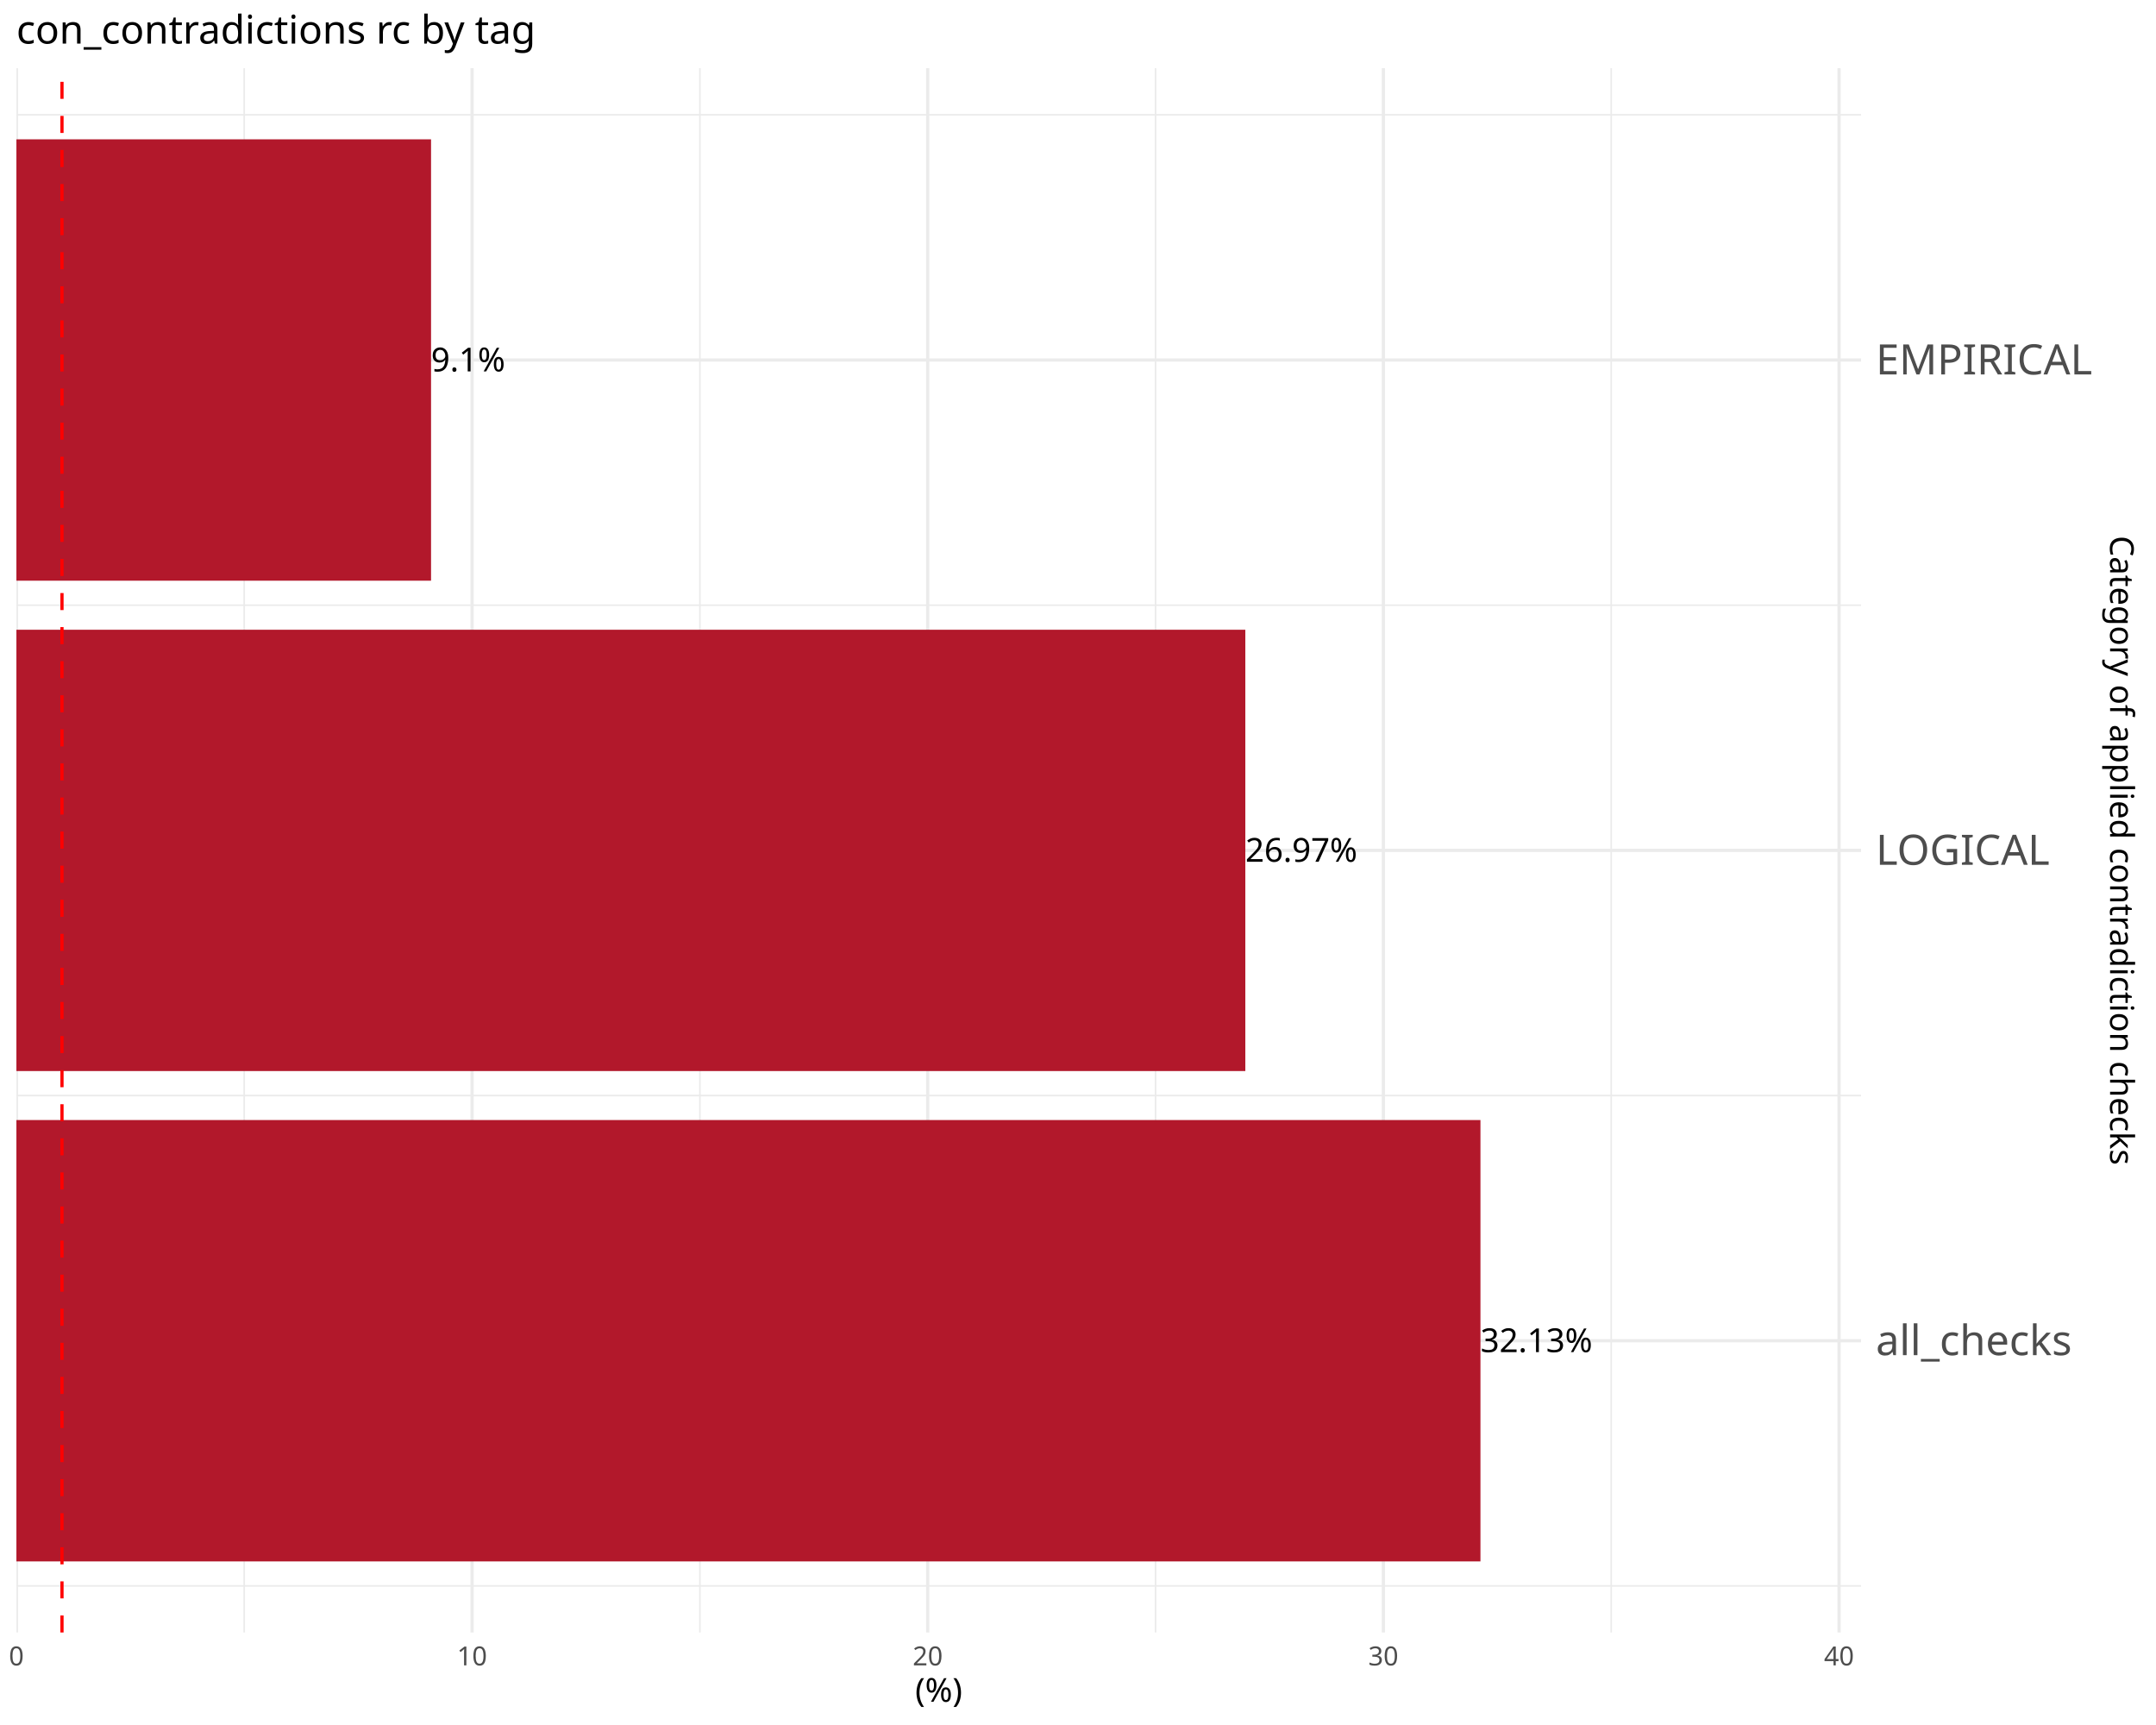
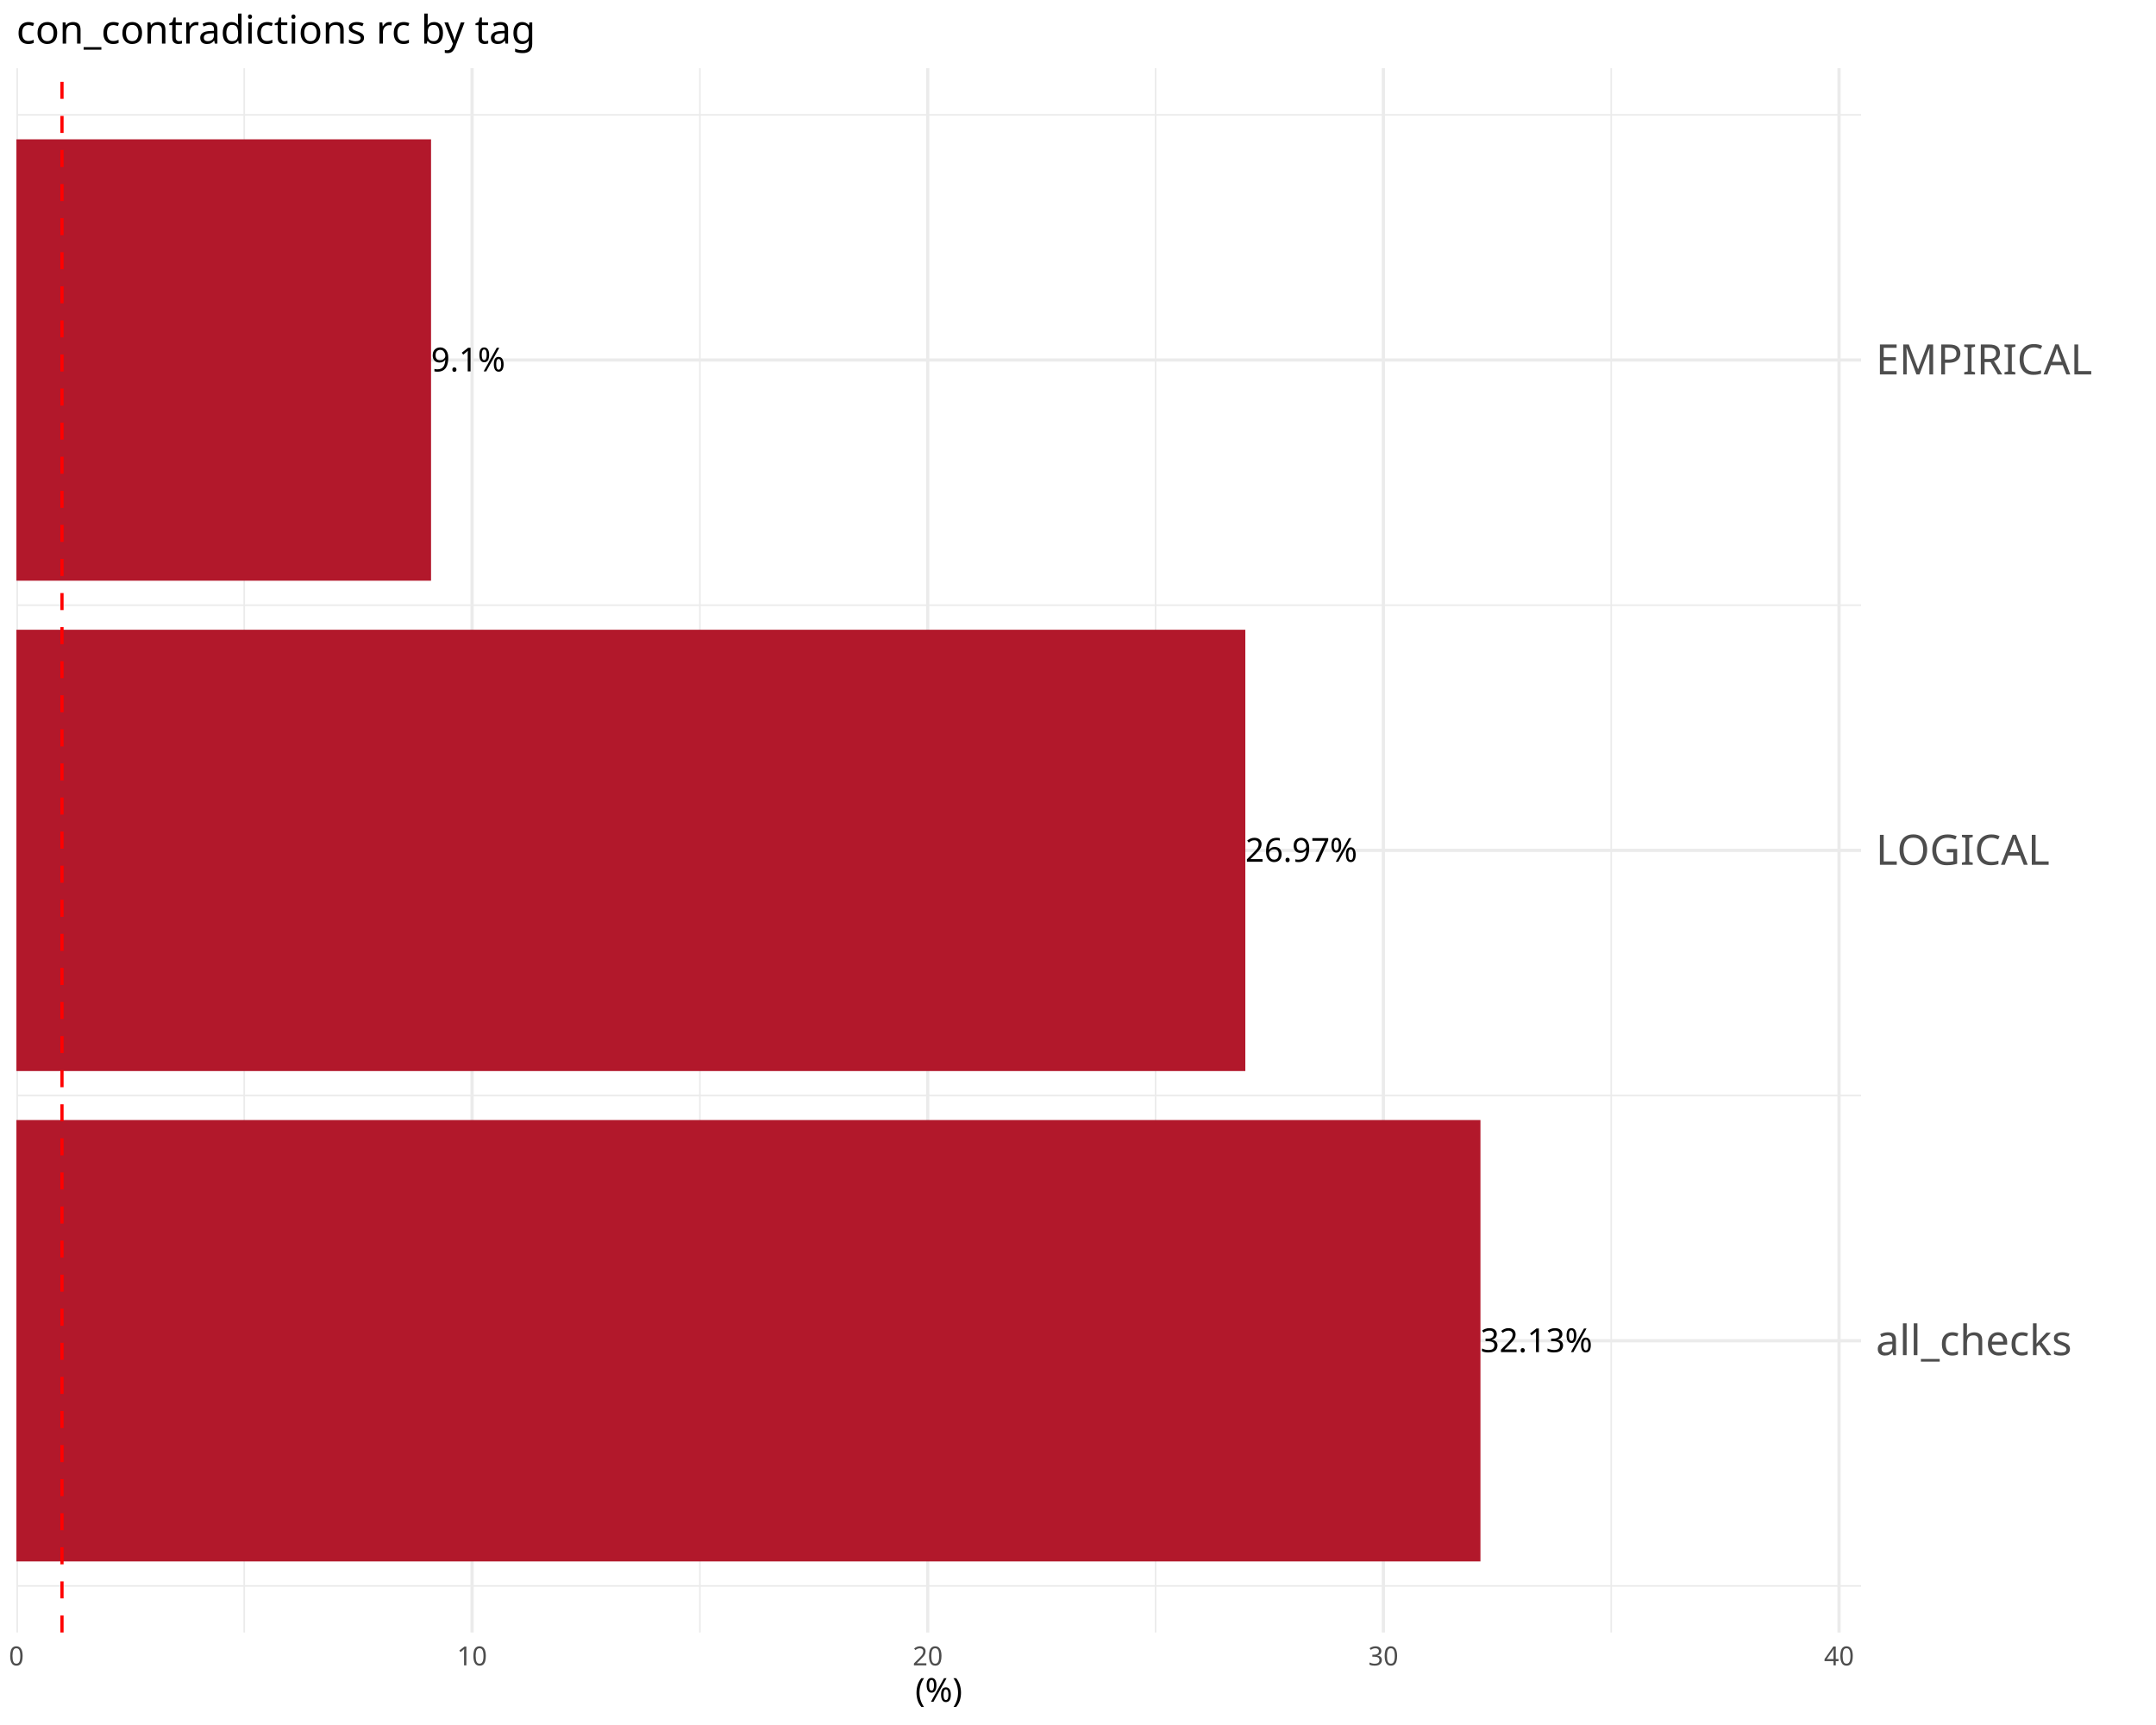
<svg xmlns="http://www.w3.org/2000/svg" class="svglite" data-engine-version="2.0" width="720.00pt" height="576.00pt" viewBox="0 0 720.00 576.00">
  <defs>
    <style type="text/css">
    .svglite line, .svglite polyline, .svglite polygon, .svglite path, .svglite rect, .svglite circle {
      fill: none;
      stroke: #000000;
      stroke-linecap: round;
      stroke-linejoin: round;
      stroke-miterlimit: 10.00;
    }
  </style>
  </defs>
  <rect width="100%" height="100%" style="stroke: none; fill: #FFFFFF;" />
  <defs>
    <clipPath id="cpMC4wMHw3MjAuMDB8MC4wMHw1NzYuMDA=">
      <rect x="0.00" y="0.00" width="720.00" height="576.00" />
    </clipPath>
  </defs>
  <g clip-path="url(#cpMC4wMHw3MjAuMDB8MC4wMHw1NzYuMDA=)">
</g>
  <defs>
    <clipPath id="cpNS40OHw2MjEuNTF8MjIuNzh8NTQ1LjEx">
      <rect x="5.48" y="22.78" width="616.03" height="522.33" />
    </clipPath>
  </defs>
  <g clip-path="url(#cpNS40OHw2MjEuNTF8MjIuNzh8NTQ1LjEx)">
    <polyline points="5.48,38.34 621.51,38.34 " style="stroke-width: 0.53; stroke: #EBEBEB; stroke-linecap: butt;" />
    <polyline points="5.48,202.08 621.51,202.08 " style="stroke-width: 0.53; stroke: #EBEBEB; stroke-linecap: butt;" />
    <polyline points="5.48,365.82 621.51,365.82 " style="stroke-width: 0.53; stroke: #EBEBEB; stroke-linecap: butt;" />
    <polyline points="5.48,529.56 621.51,529.56 " style="stroke-width: 0.53; stroke: #EBEBEB; stroke-linecap: butt;" />
    <polyline points="81.56,545.11 81.56,22.78 " style="stroke-width: 0.53; stroke: #EBEBEB; stroke-linecap: butt;" />
    <polyline points="233.73,545.11 233.73,22.78 " style="stroke-width: 0.53; stroke: #EBEBEB; stroke-linecap: butt;" />
    <polyline points="385.90,545.11 385.90,22.78 " style="stroke-width: 0.53; stroke: #EBEBEB; stroke-linecap: butt;" />
    <polyline points="538.07,545.11 538.07,22.78 " style="stroke-width: 0.53; stroke: #EBEBEB; stroke-linecap: butt;" />
    <polyline points="5.48,120.21 621.51,120.21 " style="stroke-width: 1.07; stroke: #EBEBEB; stroke-linecap: butt;" />
    <polyline points="5.48,283.95 621.51,283.95 " style="stroke-width: 1.07; stroke: #EBEBEB; stroke-linecap: butt;" />
    <polyline points="5.48,447.69 621.51,447.69 " style="stroke-width: 1.07; stroke: #EBEBEB; stroke-linecap: butt;" />
    <polyline points="5.48,545.11 5.48,22.78 " style="stroke-width: 1.07; stroke: #EBEBEB; stroke-linecap: butt;" />
    <polyline points="157.65,545.11 157.65,22.78 " style="stroke-width: 1.07; stroke: #EBEBEB; stroke-linecap: butt;" />
    <polyline points="309.82,545.11 309.82,22.78 " style="stroke-width: 1.07; stroke: #EBEBEB; stroke-linecap: butt;" />
    <polyline points="461.98,545.11 461.98,22.78 " style="stroke-width: 1.07; stroke: #EBEBEB; stroke-linecap: butt;" />
    <polyline points="614.15,545.11 614.15,22.78 " style="stroke-width: 1.07; stroke: #EBEBEB; stroke-linecap: butt;" />
    <rect x="5.48" y="46.53" width="138.47" height="147.37" style="stroke-width: 1.07; stroke: none; stroke-linecap: butt; stroke-linejoin: miter; fill: #B2182B;" />
    <rect x="5.48" y="210.27" width="410.40" height="147.37" style="stroke-width: 1.07; stroke: none; stroke-linecap: butt; stroke-linejoin: miter; fill: #B2182B;" />
    <rect x="5.48" y="374.00" width="488.92" height="147.37" style="stroke-width: 1.07; stroke: none; stroke-linecap: butt; stroke-linejoin: miter; fill: #B2182B;" />
    <line x1="20.70" y1="545.11" x2="20.70" y2="22.78" style="stroke-width: 1.07; stroke: #FF0000; stroke-dasharray: 5.69,5.69; stroke-linecap: butt;" />
    <text x="143.95" y="124.01" style="font-size: 11.04px; font-family: sans;" textLength="28.23px" lengthAdjust="spacingAndGlyphs"> 9.1%</text>
    <text x="415.88" y="287.75" style="font-size: 11.04px; font-family: sans;" textLength="40.51px" lengthAdjust="spacingAndGlyphs"> 26.97%</text>
    <text x="494.40" y="451.49" style="font-size: 11.04px; font-family: sans;" textLength="40.51px" lengthAdjust="spacingAndGlyphs"> 32.13%</text>
  </g>
  <g clip-path="url(#cpMC4wMHw3MjAuMDB8MC4wMHw1NzYuMDA=)">
    <text x="626.44" y="125.03" style="font-size: 14.00px; fill: #4D4D4D; font-family: sans;" textLength="75.48px" lengthAdjust="spacingAndGlyphs">EMPIRICAL</text>
    <text x="626.44" y="288.77" style="font-size: 14.00px; fill: #4D4D4D; font-family: sans;" textLength="60.71px" lengthAdjust="spacingAndGlyphs">LOGICAL</text>
    <text x="626.44" y="452.50" style="font-size: 14.00px; fill: #4D4D4D; font-family: sans;" textLength="65.39px" lengthAdjust="spacingAndGlyphs">all_checks</text>
    <text x="5.48" y="556.10" text-anchor="middle" style="font-size: 8.80px; fill: #4D4D4D; font-family: sans;" textLength="4.89px" lengthAdjust="spacingAndGlyphs">0</text>
    <text x="157.65" y="556.10" text-anchor="middle" style="font-size: 8.80px; fill: #4D4D4D; font-family: sans;" textLength="9.79px" lengthAdjust="spacingAndGlyphs">10</text>
    <text x="309.82" y="556.10" text-anchor="middle" style="font-size: 8.80px; fill: #4D4D4D; font-family: sans;" textLength="9.79px" lengthAdjust="spacingAndGlyphs">20</text>
    <text x="461.98" y="556.10" text-anchor="middle" style="font-size: 8.80px; fill: #4D4D4D; font-family: sans;" textLength="9.79px" lengthAdjust="spacingAndGlyphs">30</text>
    <text x="614.15" y="556.10" text-anchor="middle" style="font-size: 8.80px; fill: #4D4D4D; font-family: sans;" textLength="9.79px" lengthAdjust="spacingAndGlyphs">40</text>
    <text x="313.50" y="568.24" text-anchor="middle" style="font-size: 11.00px; font-family: sans;" textLength="17.11px" lengthAdjust="spacingAndGlyphs">(%)</text>
-     <text transform="translate(704.67,283.95) rotate(90)" text-anchor="middle" style="font-size: 11.00px; font-family: sans;" textLength="198.15px" lengthAdjust="spacingAndGlyphs">Category of applied contradiction checks</text>
    <text x="5.48" y="14.56" style="font-size: 13.20px; font-family: sans;" textLength="164.39px" lengthAdjust="spacingAndGlyphs">con_contradictions rc by tag</text>
  </g>
</svg>
